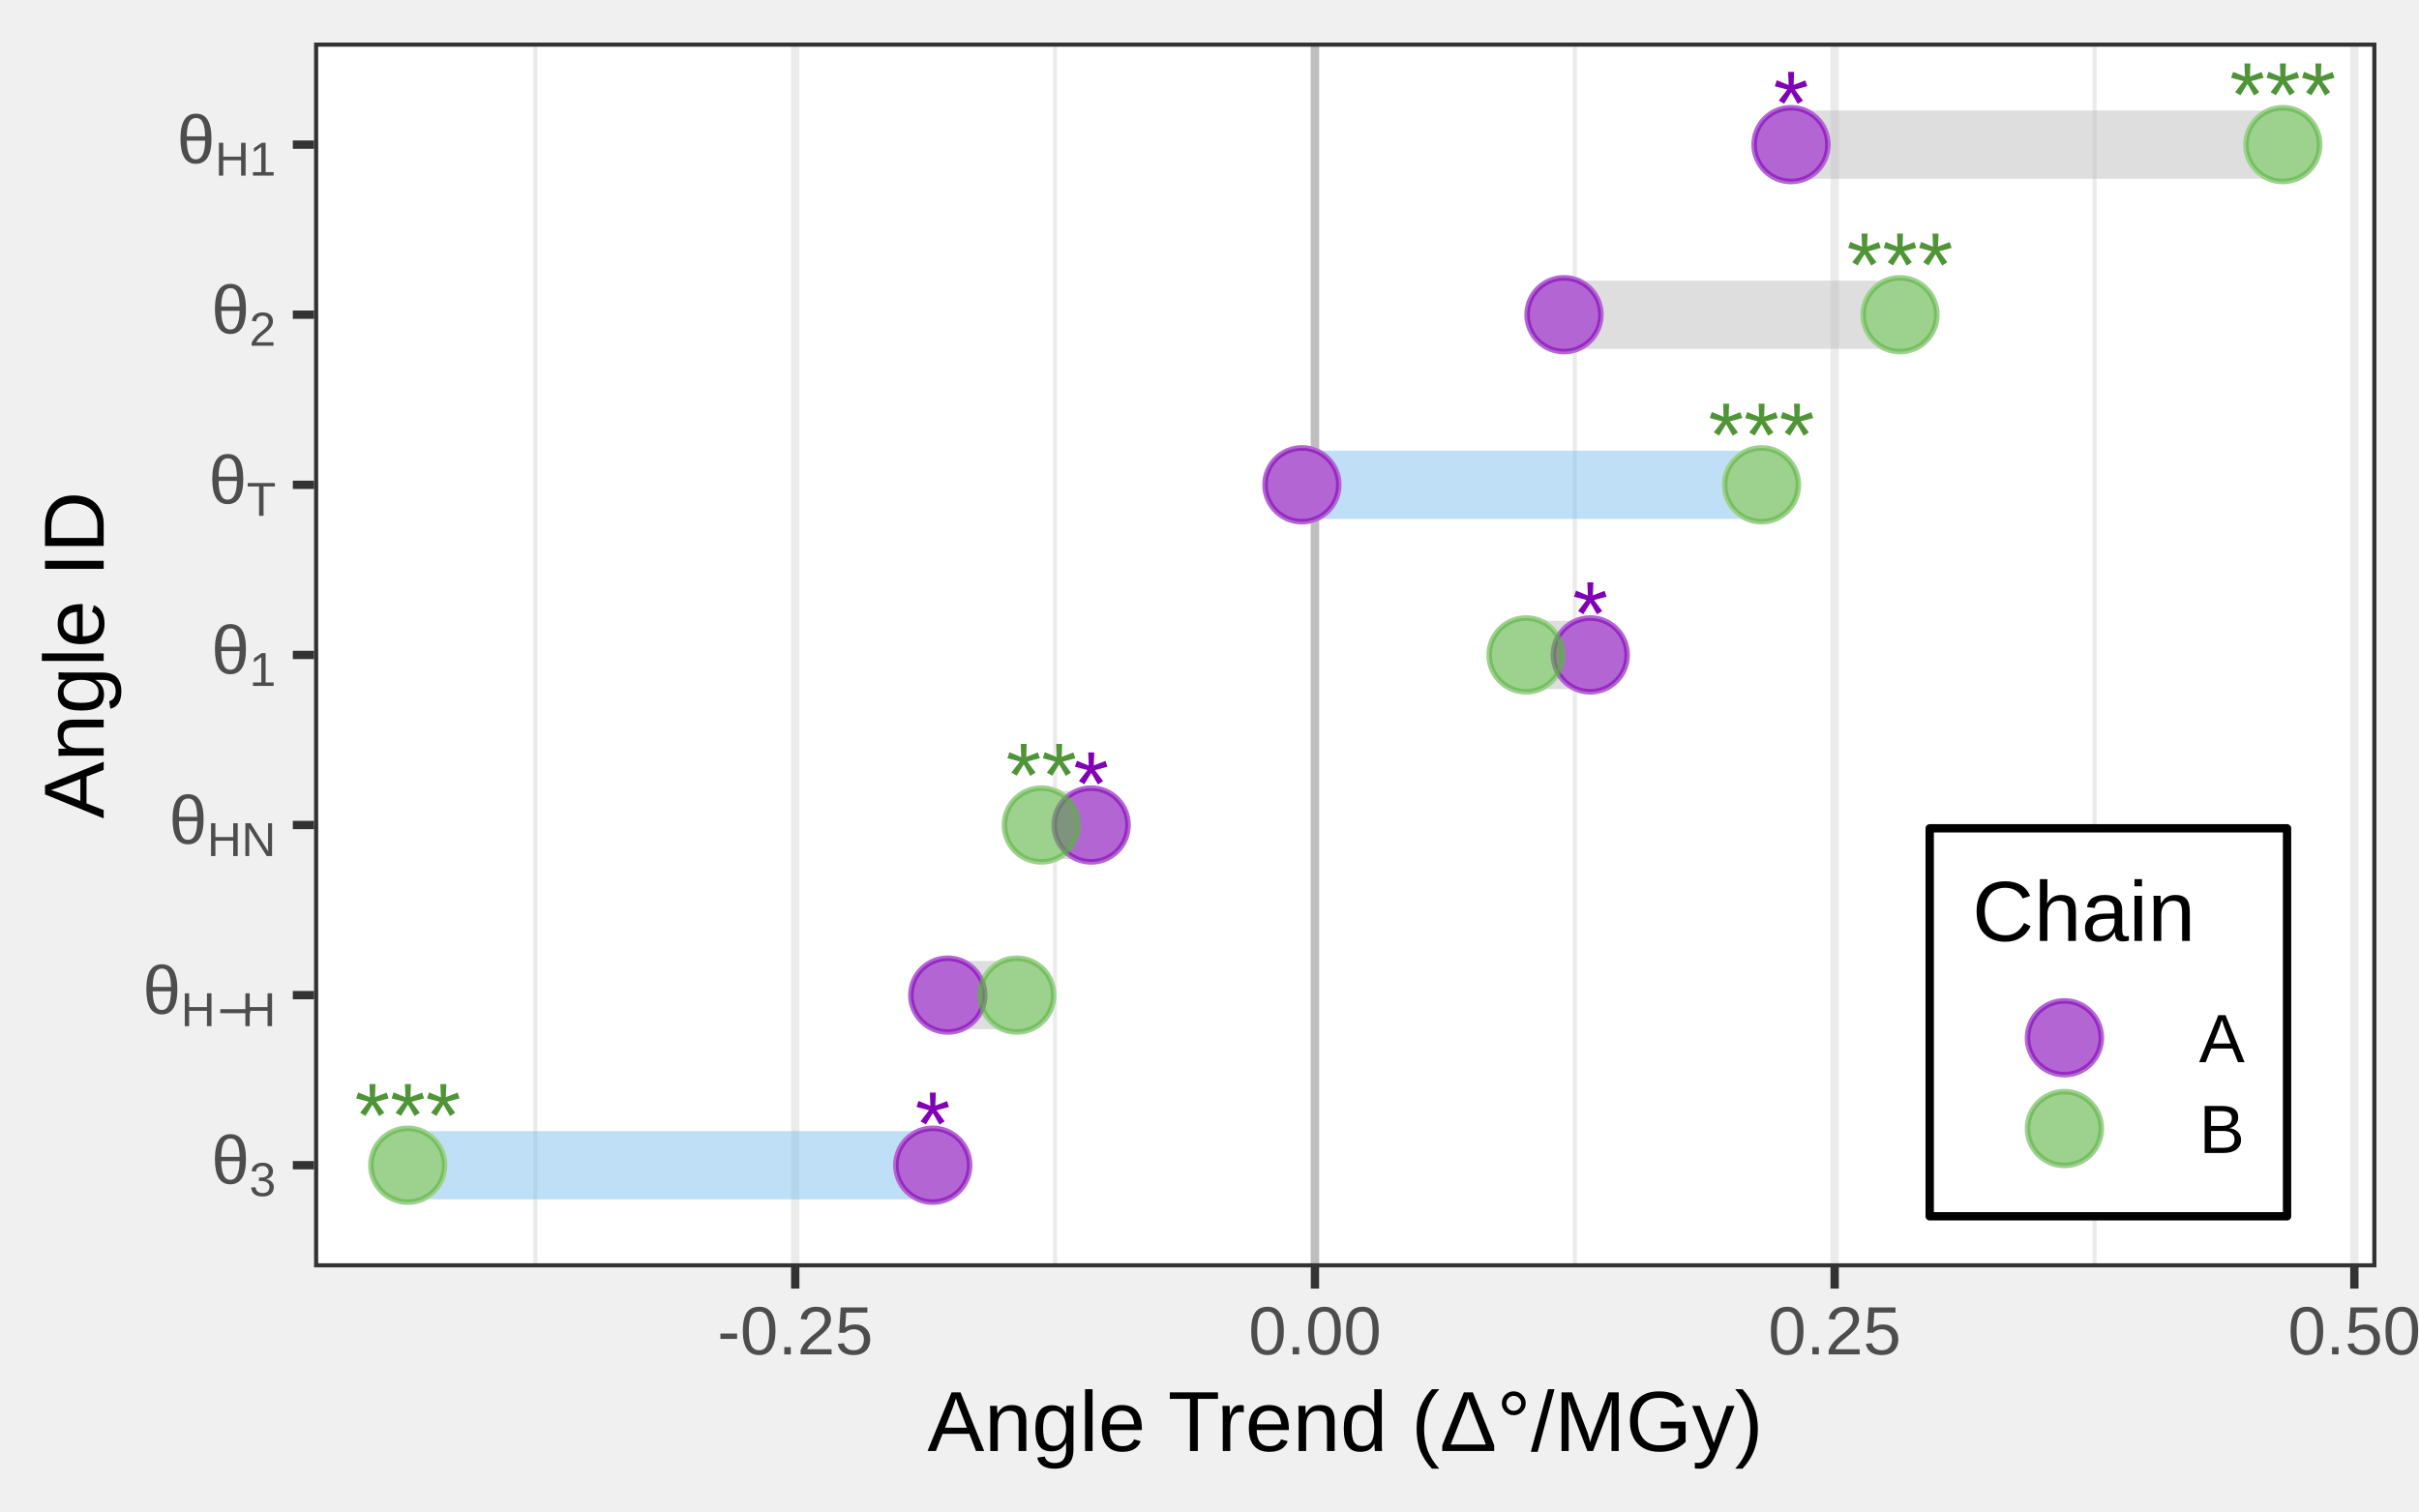
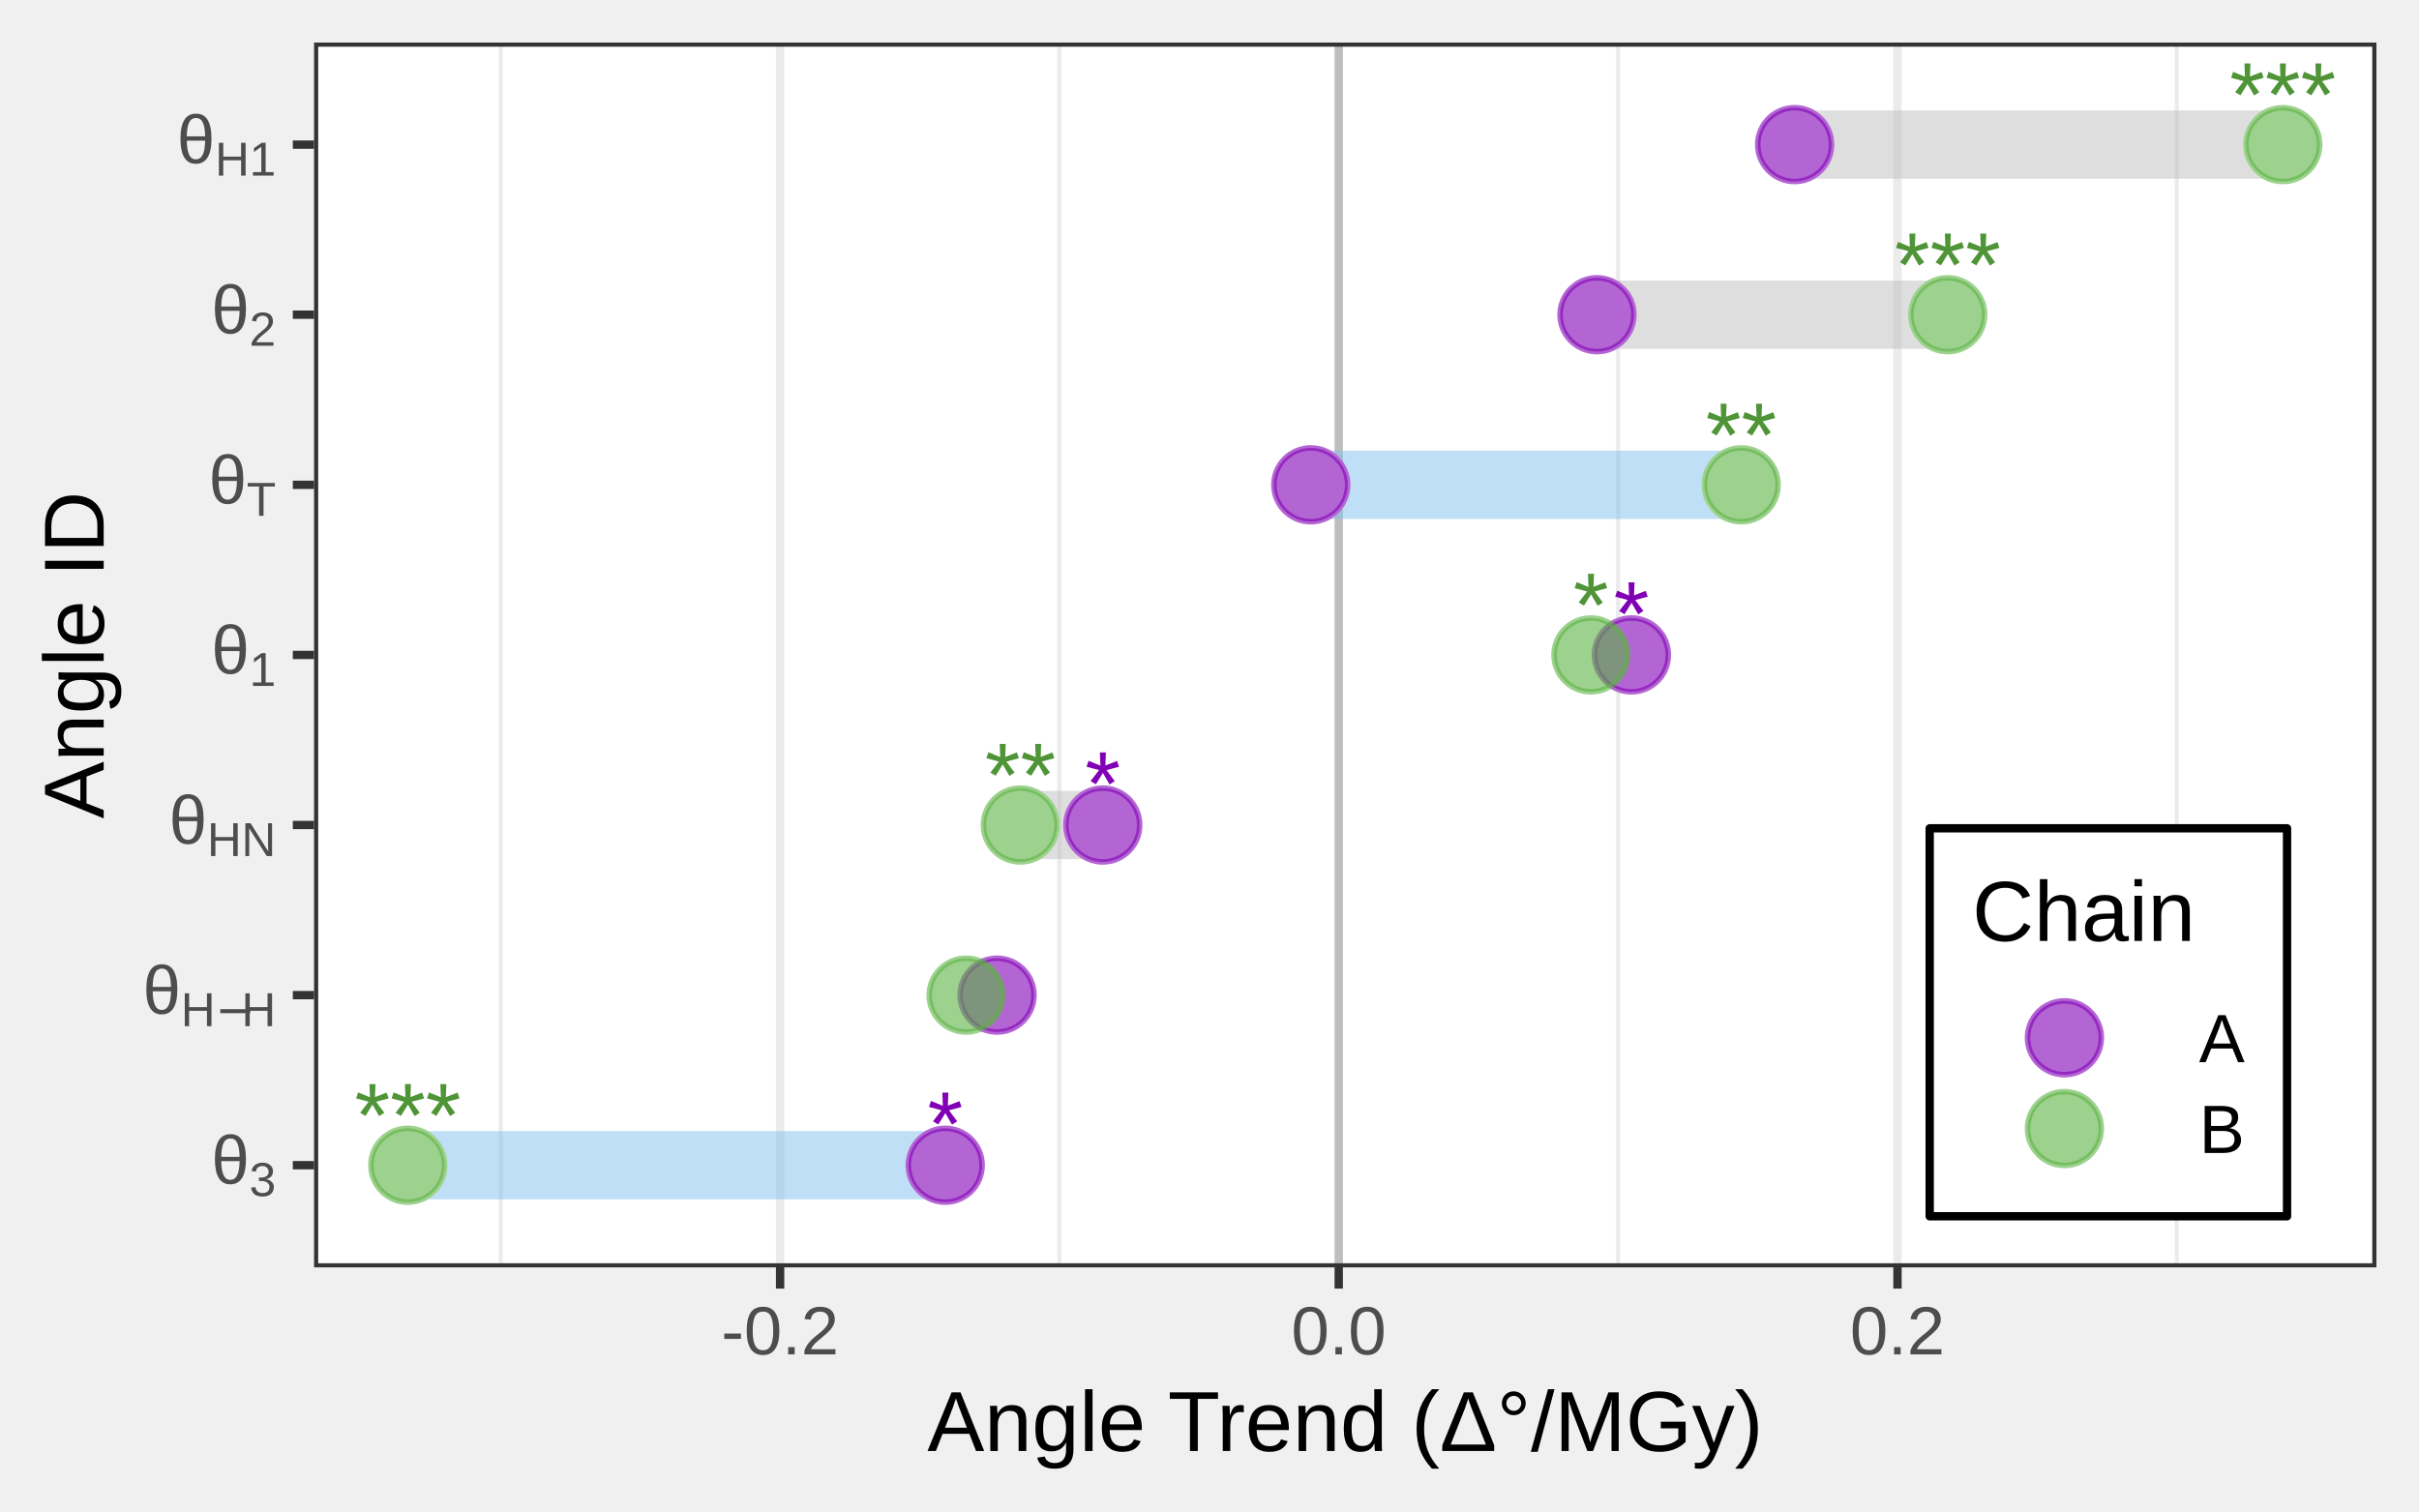
<svg xmlns="http://www.w3.org/2000/svg" width="226.77pt" height="141.73pt" viewBox="0 0 226.77 141.73">
  <g class="svglite">
    <defs>
      <style type="text/css">
    .svglite line, .svglite polyline, .svglite polygon, .svglite path, .svglite rect, .svglite circle {
      fill: none;
      stroke: #000000;
      stroke-linecap: round;
      stroke-linejoin: round;
      stroke-miterlimit: 10.00;
    }
    .svglite text {
      white-space: pre;
    }
    .svglite g.glyphgroup path {
      fill: inherit;
      stroke: none;
    }
  </style>
    </defs>
    <rect width="100%" height="100%" style="stroke: none; fill: none;" />
    <defs>
      <clipPath id="cpMC4wMHwyMjYuNzd8MC4wMHwxNDEuNzM=">
        <rect x="0.00" y="0.00" width="226.77" height="141.73" />
      </clipPath>
    </defs>
    <g clip-path="url(#cpMC4wMHwyMjYuNzd8MC4wMHwxNDEuNzM=)">
</g>
    <defs>
      <clipPath id="cpMjkuNDR8MjIyLjc5fDMuOTl8MTE4Ljgz">
        <rect x="29.44" y="3.99" width="193.34" height="114.85" />
      </clipPath>
    </defs>
    <g clip-path="url(#cpMjkuNDR8MjIyLjc5fDMuOTl8MTE4Ljgz)">
      <rect x="29.44" y="3.99" width="193.34" height="114.85" style="stroke-width: 0.78; stroke: none; fill: #FFFFFF;" />
-       <polyline points="50.19,118.83 50.19,3.99 " style="stroke-width: 0.39; stroke: #EBEBEB; stroke-linecap: butt;" />
-       <polyline points="98.91,118.83 98.91,3.99 " style="stroke-width: 0.39; stroke: #EBEBEB; stroke-linecap: butt;" />
-       <polyline points="147.63,118.83 147.63,3.99 " style="stroke-width: 0.39; stroke: #EBEBEB; stroke-linecap: butt;" />
-       <polyline points="196.35,118.83 196.35,3.99 " style="stroke-width: 0.39; stroke: #EBEBEB; stroke-linecap: butt;" />
-       <polyline points="74.55,118.83 74.55,3.99 " style="stroke-width: 0.78; stroke: #EBEBEB; stroke-linecap: butt;" />
-       <polyline points="123.27,118.83 123.27,3.99 " style="stroke-width: 0.78; stroke: #EBEBEB; stroke-linecap: butt;" />
-       <polyline points="171.99,118.83 171.99,3.99 " style="stroke-width: 0.78; stroke: #EBEBEB; stroke-linecap: butt;" />
-       <polyline points="220.71,118.83 220.71,3.99 " style="stroke-width: 0.78; stroke: #EBEBEB; stroke-linecap: butt;" />
-       <line x1="123.27" y1="118.83" x2="123.27" y2="3.99" style="stroke-width: 0.78; stroke: #BEBEBE; stroke-linecap: butt;" />
-       <line x1="87.44" y1="109.26" x2="38.23" y2="109.26" style="stroke-width: 6.40; stroke: #7EC0EE; stroke-opacity: 0.50; stroke-linecap: butt;" />
-       <line x1="88.85" y1="93.31" x2="95.32" y2="93.31" style="stroke-width: 6.40; stroke: #BEBEBE; stroke-opacity: 0.50; stroke-linecap: butt;" />
-       <line x1="102.29" y1="77.36" x2="97.62" y2="77.36" style="stroke-width: 6.40; stroke: #BEBEBE; stroke-opacity: 0.50; stroke-linecap: butt;" />
-       <line x1="149.08" y1="61.41" x2="143.06" y2="61.41" style="stroke-width: 6.40; stroke: #BEBEBE; stroke-opacity: 0.50; stroke-linecap: butt;" />
-       <line x1="122.05" y1="45.46" x2="165.13" y2="45.46" style="stroke-width: 6.40; stroke: #7EC0EE; stroke-opacity: 0.50; stroke-linecap: butt;" />
-       <line x1="146.62" y1="29.51" x2="178.11" y2="29.51" style="stroke-width: 6.40; stroke: #BEBEBE; stroke-opacity: 0.50; stroke-linecap: butt;" />
-       <line x1="167.90" y1="13.56" x2="214.00" y2="13.56" style="stroke-width: 6.40; stroke: #BEBEBE; stroke-opacity: 0.50; stroke-linecap: butt;" />
-       <circle cx="149.08" cy="61.41" r="3.46" style="stroke-width: 0.52; stroke: #FFFFFF; fill: #FFFFFF;" />
-       <circle cx="143.06" cy="61.41" r="3.46" style="stroke-width: 0.52; stroke: #FFFFFF; fill: #FFFFFF;" />
-       <circle cx="146.62" cy="29.51" r="3.46" style="stroke-width: 0.52; stroke: #FFFFFF; fill: #FFFFFF;" />
-       <circle cx="178.11" cy="29.51" r="3.46" style="stroke-width: 0.52; stroke: #FFFFFF; fill: #FFFFFF;" />
-       <circle cx="87.44" cy="109.26" r="3.46" style="stroke-width: 0.52; stroke: #FFFFFF; fill: #FFFFFF;" />
+       <polyline points="46.94,118.83 46.94,3.99 " style="stroke-width: 0.39; stroke: #EBEBEB; stroke-linecap: butt;" />
+       <polyline points="99.31,118.83 99.31,3.99 " style="stroke-width: 0.39; stroke: #EBEBEB; stroke-linecap: butt;" />
+       <polyline points="151.69,118.83 151.69,3.99 " style="stroke-width: 0.39; stroke: #EBEBEB; stroke-linecap: butt;" />
+       <polyline points="204.06,118.83 204.06,3.99 " style="stroke-width: 0.39; stroke: #EBEBEB; stroke-linecap: butt;" />
+       <polyline points="73.13,118.83 73.13,3.99 " style="stroke-width: 0.78; stroke: #EBEBEB; stroke-linecap: butt;" />
+       <polyline points="125.50,118.83 125.50,3.99 " style="stroke-width: 0.78; stroke: #EBEBEB; stroke-linecap: butt;" />
+       <polyline points="177.88,118.83 177.88,3.99 " style="stroke-width: 0.78; stroke: #EBEBEB; stroke-linecap: butt;" />
+       <line x1="125.50" y1="118.83" x2="125.50" y2="3.99" style="stroke-width: 0.78; stroke: #BEBEBE; stroke-linecap: butt;" />
+       <line x1="88.61" y1="109.26" x2="38.23" y2="109.26" style="stroke-width: 6.40; stroke: #7EC0EE; stroke-opacity: 0.50; stroke-linecap: butt;" />
+       <line x1="93.47" y1="93.31" x2="90.57" y2="93.31" style="stroke-width: 6.40; stroke: #BEBEBE; stroke-opacity: 0.50; stroke-linecap: butt;" />
+       <line x1="103.38" y1="77.36" x2="95.65" y2="77.36" style="stroke-width: 6.40; stroke: #BEBEBE; stroke-opacity: 0.50; stroke-linecap: butt;" />
+       <line x1="152.94" y1="61.41" x2="149.14" y2="61.41" style="stroke-width: 6.40; stroke: #BEBEBE; stroke-opacity: 0.50; stroke-linecap: butt;" />
+       <line x1="122.88" y1="45.46" x2="163.23" y2="45.46" style="stroke-width: 6.40; stroke: #7EC0EE; stroke-opacity: 0.50; stroke-linecap: butt;" />
+       <line x1="149.71" y1="29.51" x2="182.59" y2="29.51" style="stroke-width: 6.40; stroke: #BEBEBE; stroke-opacity: 0.50; stroke-linecap: butt;" />
+       <line x1="168.24" y1="13.56" x2="214.00" y2="13.56" style="stroke-width: 6.40; stroke: #BEBEBE; stroke-opacity: 0.50; stroke-linecap: butt;" />
+       <circle cx="152.94" cy="61.41" r="3.46" style="stroke-width: 0.52; stroke: #FFFFFF; fill: #FFFFFF;" />
+       <circle cx="149.14" cy="61.41" r="3.46" style="stroke-width: 0.52; stroke: #FFFFFF; fill: #FFFFFF;" />
+       <circle cx="149.71" cy="29.51" r="3.46" style="stroke-width: 0.52; stroke: #FFFFFF; fill: #FFFFFF;" />
+       <circle cx="182.59" cy="29.51" r="3.46" style="stroke-width: 0.52; stroke: #FFFFFF; fill: #FFFFFF;" />
+       <circle cx="88.61" cy="109.26" r="3.46" style="stroke-width: 0.52; stroke: #FFFFFF; fill: #FFFFFF;" />
      <circle cx="38.23" cy="109.26" r="3.46" style="stroke-width: 0.52; stroke: #FFFFFF; fill: #FFFFFF;" />
-       <circle cx="122.05" cy="45.46" r="3.46" style="stroke-width: 0.52; stroke: #FFFFFF; fill: #FFFFFF;" />
-       <circle cx="165.13" cy="45.46" r="3.46" style="stroke-width: 0.52; stroke: #FFFFFF; fill: #FFFFFF;" />
-       <circle cx="88.85" cy="93.31" r="3.46" style="stroke-width: 0.52; stroke: #FFFFFF; fill: #FFFFFF;" />
-       <circle cx="95.32" cy="93.31" r="3.46" style="stroke-width: 0.52; stroke: #FFFFFF; fill: #FFFFFF;" />
-       <circle cx="167.90" cy="13.56" r="3.46" style="stroke-width: 0.52; stroke: #FFFFFF; fill: #FFFFFF;" />
+       <circle cx="122.88" cy="45.46" r="3.46" style="stroke-width: 0.52; stroke: #FFFFFF; fill: #FFFFFF;" />
+       <circle cx="163.23" cy="45.46" r="3.46" style="stroke-width: 0.52; stroke: #FFFFFF; fill: #FFFFFF;" />
+       <circle cx="93.47" cy="93.31" r="3.46" style="stroke-width: 0.52; stroke: #FFFFFF; fill: #FFFFFF;" />
+       <circle cx="90.57" cy="93.31" r="3.46" style="stroke-width: 0.52; stroke: #FFFFFF; fill: #FFFFFF;" />
+       <circle cx="168.24" cy="13.56" r="3.46" style="stroke-width: 0.52; stroke: #FFFFFF; fill: #FFFFFF;" />
      <circle cx="214.00" cy="13.56" r="3.46" style="stroke-width: 0.52; stroke: #FFFFFF; fill: #FFFFFF;" />
-       <circle cx="102.29" cy="77.36" r="3.46" style="stroke-width: 0.52; stroke: #FFFFFF; fill: #FFFFFF;" />
-       <circle cx="97.62" cy="77.36" r="3.46" style="stroke-width: 0.52; stroke: #FFFFFF; fill: #FFFFFF;" />
-       <circle cx="149.08" cy="61.41" r="3.46" style="stroke-width: 0.52; stroke: #8100B6; stroke-opacity: 0.60; fill: #8100B6; fill-opacity: 0.60;" />
-       <circle cx="143.06" cy="61.41" r="3.46" style="stroke-width: 0.52; stroke: #5CB344; stroke-opacity: 0.60; fill: #5CB344; fill-opacity: 0.60;" />
-       <circle cx="146.62" cy="29.51" r="3.46" style="stroke-width: 0.52; stroke: #8100B6; stroke-opacity: 0.60; fill: #8100B6; fill-opacity: 0.60;" />
-       <circle cx="178.11" cy="29.51" r="3.46" style="stroke-width: 0.52; stroke: #5CB344; stroke-opacity: 0.60; fill: #5CB344; fill-opacity: 0.60;" />
-       <circle cx="87.44" cy="109.26" r="3.46" style="stroke-width: 0.52; stroke: #8100B6; stroke-opacity: 0.60; fill: #8100B6; fill-opacity: 0.60;" />
+       <circle cx="103.38" cy="77.36" r="3.46" style="stroke-width: 0.52; stroke: #FFFFFF; fill: #FFFFFF;" />
+       <circle cx="95.65" cy="77.36" r="3.46" style="stroke-width: 0.52; stroke: #FFFFFF; fill: #FFFFFF;" />
+       <circle cx="152.94" cy="61.41" r="3.46" style="stroke-width: 0.52; stroke: #8100B6; stroke-opacity: 0.60; fill: #8100B6; fill-opacity: 0.60;" />
+       <circle cx="149.14" cy="61.41" r="3.46" style="stroke-width: 0.52; stroke: #5CB344; stroke-opacity: 0.60; fill: #5CB344; fill-opacity: 0.60;" />
+       <circle cx="149.71" cy="29.51" r="3.46" style="stroke-width: 0.52; stroke: #8100B6; stroke-opacity: 0.60; fill: #8100B6; fill-opacity: 0.60;" />
+       <circle cx="182.59" cy="29.51" r="3.46" style="stroke-width: 0.52; stroke: #5CB344; stroke-opacity: 0.60; fill: #5CB344; fill-opacity: 0.60;" />
+       <circle cx="88.61" cy="109.26" r="3.46" style="stroke-width: 0.52; stroke: #8100B6; stroke-opacity: 0.60; fill: #8100B6; fill-opacity: 0.60;" />
      <circle cx="38.23" cy="109.26" r="3.46" style="stroke-width: 0.52; stroke: #5CB344; stroke-opacity: 0.60; fill: #5CB344; fill-opacity: 0.60;" />
-       <circle cx="122.05" cy="45.46" r="3.46" style="stroke-width: 0.52; stroke: #8100B6; stroke-opacity: 0.60; fill: #8100B6; fill-opacity: 0.60;" />
-       <circle cx="165.13" cy="45.46" r="3.46" style="stroke-width: 0.52; stroke: #5CB344; stroke-opacity: 0.60; fill: #5CB344; fill-opacity: 0.60;" />
-       <circle cx="88.85" cy="93.31" r="3.46" style="stroke-width: 0.52; stroke: #8100B6; stroke-opacity: 0.60; fill: #8100B6; fill-opacity: 0.60;" />
-       <circle cx="95.32" cy="93.31" r="3.46" style="stroke-width: 0.52; stroke: #5CB344; stroke-opacity: 0.60; fill: #5CB344; fill-opacity: 0.60;" />
-       <circle cx="167.90" cy="13.56" r="3.46" style="stroke-width: 0.52; stroke: #8100B6; stroke-opacity: 0.60; fill: #8100B6; fill-opacity: 0.60;" />
+       <circle cx="122.88" cy="45.46" r="3.46" style="stroke-width: 0.52; stroke: #8100B6; stroke-opacity: 0.60; fill: #8100B6; fill-opacity: 0.60;" />
+       <circle cx="163.23" cy="45.46" r="3.46" style="stroke-width: 0.52; stroke: #5CB344; stroke-opacity: 0.60; fill: #5CB344; fill-opacity: 0.60;" />
+       <circle cx="93.47" cy="93.31" r="3.46" style="stroke-width: 0.52; stroke: #8100B6; stroke-opacity: 0.60; fill: #8100B6; fill-opacity: 0.60;" />
+       <circle cx="90.57" cy="93.31" r="3.46" style="stroke-width: 0.52; stroke: #5CB344; stroke-opacity: 0.60; fill: #5CB344; fill-opacity: 0.60;" />
+       <circle cx="168.24" cy="13.56" r="3.46" style="stroke-width: 0.52; stroke: #8100B6; stroke-opacity: 0.60; fill: #8100B6; fill-opacity: 0.60;" />
      <circle cx="214.00" cy="13.56" r="3.46" style="stroke-width: 0.52; stroke: #5CB344; stroke-opacity: 0.60; fill: #5CB344; fill-opacity: 0.60;" />
-       <circle cx="102.29" cy="77.36" r="3.46" style="stroke-width: 0.52; stroke: #8100B6; stroke-opacity: 0.60; fill: #8100B6; fill-opacity: 0.60;" />
-       <circle cx="97.62" cy="77.36" r="3.46" style="stroke-width: 0.52; stroke: #5CB344; stroke-opacity: 0.60; fill: #5CB344; fill-opacity: 0.60;" />
-       <text x="149.08" y="60.48" text-anchor="middle" style="font-size: 8.54px;fill: #8100B6; font-family: &quot;Arial&quot;;" textLength="3.31px" lengthAdjust="spacingAndGlyphs">*</text>
-       <text x="146.62" y="28.58" text-anchor="middle" style="font-size: 8.54px;fill: #8100B6; font-family: &quot;Arial&quot;;" textLength="2.38px" lengthAdjust="spacingAndGlyphs"> </text>
-       <text x="87.44" y="108.33" text-anchor="middle" style="font-size: 8.54px;fill: #8100B6; font-family: &quot;Arial&quot;;" textLength="3.31px" lengthAdjust="spacingAndGlyphs">*</text>
-       <text x="122.05" y="44.53" text-anchor="middle" style="font-size: 8.54px;fill: #8100B6; font-family: &quot;Arial&quot;;" textLength="2.38px" lengthAdjust="spacingAndGlyphs"> </text>
-       <text x="88.85" y="92.38" text-anchor="middle" style="font-size: 8.54px;fill: #8100B6; font-family: &quot;Arial&quot;;" textLength="2.38px" lengthAdjust="spacingAndGlyphs"> </text>
-       <text x="167.90" y="12.62" text-anchor="middle" style="font-size: 8.54px;fill: #8100B6; font-family: &quot;Arial&quot;;" textLength="3.31px" lengthAdjust="spacingAndGlyphs">*</text>
-       <text x="102.29" y="76.43" text-anchor="middle" style="font-size: 8.54px;fill: #8100B6; font-family: &quot;Arial&quot;;" textLength="3.31px" lengthAdjust="spacingAndGlyphs">*</text>
-       <text x="143.06" y="59.68" text-anchor="middle" style="font-size: 8.54px;fill: #4F9437; font-family: &quot;Arial&quot;;" textLength="2.38px" lengthAdjust="spacingAndGlyphs"> </text>
-       <text x="178.11" y="27.78" text-anchor="middle" style="font-size: 8.54px;fill: #4F9437; font-family: &quot;Arial&quot;;" textLength="9.94px" lengthAdjust="spacingAndGlyphs">***</text>
+       <circle cx="103.38" cy="77.36" r="3.46" style="stroke-width: 0.52; stroke: #8100B6; stroke-opacity: 0.60; fill: #8100B6; fill-opacity: 0.60;" />
+       <circle cx="95.65" cy="77.36" r="3.46" style="stroke-width: 0.52; stroke: #5CB344; stroke-opacity: 0.60; fill: #5CB344; fill-opacity: 0.60;" />
+       <text x="152.94" y="60.48" text-anchor="middle" style="font-size: 8.54px;fill: #8100B6; font-family: &quot;Arial&quot;;" textLength="3.31px" lengthAdjust="spacingAndGlyphs">*</text>
+       <text x="149.71" y="28.58" text-anchor="middle" style="font-size: 8.54px;fill: #8100B6; font-family: &quot;Arial&quot;;" textLength="2.38px" lengthAdjust="spacingAndGlyphs"> </text>
+       <text x="88.61" y="108.33" text-anchor="middle" style="font-size: 8.54px;fill: #8100B6; font-family: &quot;Arial&quot;;" textLength="3.31px" lengthAdjust="spacingAndGlyphs">*</text>
+       <text x="122.88" y="44.53" text-anchor="middle" style="font-size: 8.54px;fill: #8100B6; font-family: &quot;Arial&quot;;" textLength="2.38px" lengthAdjust="spacingAndGlyphs"> </text>
+       <text x="93.47" y="92.38" text-anchor="middle" style="font-size: 8.54px;fill: #8100B6; font-family: &quot;Arial&quot;;" textLength="2.38px" lengthAdjust="spacingAndGlyphs"> </text>
+       <text x="168.24" y="12.62" text-anchor="middle" style="font-size: 8.54px;fill: #8100B6; font-family: &quot;Arial&quot;;" textLength="2.38px" lengthAdjust="spacingAndGlyphs"> </text>
+       <text x="103.38" y="76.43" text-anchor="middle" style="font-size: 8.54px;fill: #8100B6; font-family: &quot;Arial&quot;;" textLength="3.31px" lengthAdjust="spacingAndGlyphs">*</text>
+       <text x="149.14" y="59.68" text-anchor="middle" style="font-size: 8.54px;fill: #4F9437; font-family: &quot;Arial&quot;;" textLength="3.31px" lengthAdjust="spacingAndGlyphs">*</text>
+       <text x="182.59" y="27.78" text-anchor="middle" style="font-size: 8.54px;fill: #4F9437; font-family: &quot;Arial&quot;;" textLength="9.94px" lengthAdjust="spacingAndGlyphs">***</text>
      <text x="38.23" y="107.53" text-anchor="middle" style="font-size: 8.54px;fill: #4F9437; font-family: &quot;Arial&quot;;" textLength="9.94px" lengthAdjust="spacingAndGlyphs">***</text>
-       <text x="165.13" y="43.73" text-anchor="middle" style="font-size: 8.54px;fill: #4F9437; font-family: &quot;Arial&quot;;" textLength="9.94px" lengthAdjust="spacingAndGlyphs">***</text>
-       <text x="95.32" y="91.58" text-anchor="middle" style="font-size: 8.54px;fill: #4F9437; font-family: &quot;Arial&quot;;" textLength="2.38px" lengthAdjust="spacingAndGlyphs"> </text>
+       <text x="163.23" y="43.73" text-anchor="middle" style="font-size: 8.54px;fill: #4F9437; font-family: &quot;Arial&quot;;" textLength="6.62px" lengthAdjust="spacingAndGlyphs">**</text>
+       <text x="90.57" y="91.58" text-anchor="middle" style="font-size: 8.54px;fill: #4F9437; font-family: &quot;Arial&quot;;" textLength="2.38px" lengthAdjust="spacingAndGlyphs"> </text>
      <text x="214.00" y="11.83" text-anchor="middle" style="font-size: 8.54px;fill: #4F9437; font-family: &quot;Arial&quot;;" textLength="9.94px" lengthAdjust="spacingAndGlyphs">***</text>
-       <text x="97.62" y="75.63" text-anchor="middle" style="font-size: 8.54px;fill: #4F9437; font-family: &quot;Arial&quot;;" textLength="6.62px" lengthAdjust="spacingAndGlyphs">**</text>
+       <text x="95.65" y="75.63" text-anchor="middle" style="font-size: 8.54px;fill: #4F9437; font-family: &quot;Arial&quot;;" textLength="6.62px" lengthAdjust="spacingAndGlyphs">**</text>
      <rect x="29.44" y="3.99" width="193.34" height="114.85" style="stroke-width: 0.78; stroke: #333333;" />
    </g>
    <g clip-path="url(#cpMC4wMHwyMjYuNzd8MC4wMHwxNDEuNzM=)">
      <text x="19.82" y="110.99" style="font-size: 6.40px;fill: #4D4D4D; font-family: &quot;Arial&quot;;" textLength="3.55px" lengthAdjust="spacingAndGlyphs">θ</text>
      <text x="23.37" y="112.15" style="font-size: 4.48px;fill: #4D4D4D; font-family: &quot;Arial&quot;;" textLength="2.48px" lengthAdjust="spacingAndGlyphs">3</text>
      <text x="13.39" y="95.06" style="font-size: 6.40px;fill: #4D4D4D; font-family: &quot;Arial&quot;;" textLength="3.55px" lengthAdjust="spacingAndGlyphs">θ</text>
      <text x="16.95" y="96.22" style="font-size: 4.48px;fill: #4D4D4D; font-family: &quot;Arial&quot;;" textLength="3.23px" lengthAdjust="spacingAndGlyphs">H</text>
      <text x="20.18" y="96.22" style="font-size: 4.48px;fill: #4D4D4D; font-family: &quot;Symbol&quot;;" textLength="2.45px" lengthAdjust="spacingAndGlyphs">−</text>
      <text x="22.63" y="96.22" style="font-size: 4.48px;fill: #4D4D4D; font-family: &quot;Arial&quot;;" textLength="3.23px" lengthAdjust="spacingAndGlyphs">H</text>
      <text x="15.85" y="79.11" style="font-size: 6.40px;fill: #4D4D4D; font-family: &quot;Arial&quot;;" textLength="3.55px" lengthAdjust="spacingAndGlyphs">θ</text>
      <text x="19.41" y="80.27" style="font-size: 4.48px;fill: #4D4D4D; font-family: &quot;Arial&quot;;" textLength="3.23px" lengthAdjust="spacingAndGlyphs">H</text>
      <text x="22.63" y="80.27" style="font-size: 4.48px;fill: #4D4D4D; font-family: &quot;Arial&quot;;" textLength="3.23px" lengthAdjust="spacingAndGlyphs">N</text>
      <text x="19.82" y="63.16" style="font-size: 6.40px;fill: #4D4D4D; font-family: &quot;Arial&quot;;" textLength="3.55px" lengthAdjust="spacingAndGlyphs">θ</text>
      <text x="23.37" y="64.32" style="font-size: 4.48px;fill: #4D4D4D; font-family: &quot;Arial&quot;;" textLength="2.48px" lengthAdjust="spacingAndGlyphs">1</text>
      <text x="19.57" y="47.21" style="font-size: 6.40px;fill: #4D4D4D; font-family: &quot;Arial&quot;;" textLength="3.55px" lengthAdjust="spacingAndGlyphs">θ</text>
      <text x="23.13" y="48.37" style="font-size: 4.48px;fill: #4D4D4D; font-family: &quot;Arial&quot;;" textLength="2.73px" lengthAdjust="spacingAndGlyphs">T</text>
      <text x="19.82" y="31.26" style="font-size: 6.40px;fill: #4D4D4D; font-family: &quot;Arial&quot;;" textLength="3.55px" lengthAdjust="spacingAndGlyphs">θ</text>
      <text x="23.37" y="32.42" style="font-size: 4.48px;fill: #4D4D4D; font-family: &quot;Arial&quot;;" textLength="2.48px" lengthAdjust="spacingAndGlyphs">2</text>
      <text x="16.59" y="15.30" style="font-size: 6.40px;fill: #4D4D4D; font-family: &quot;Arial&quot;;" textLength="3.55px" lengthAdjust="spacingAndGlyphs">θ</text>
      <text x="20.15" y="16.47" style="font-size: 4.48px;fill: #4D4D4D; font-family: &quot;Arial&quot;;" textLength="3.23px" lengthAdjust="spacingAndGlyphs">H</text>
      <text x="23.37" y="16.47" style="font-size: 4.48px;fill: #4D4D4D; font-family: &quot;Arial&quot;;" textLength="2.48px" lengthAdjust="spacingAndGlyphs">1</text>
      <polyline points="27.45,109.26 29.44,109.26 " style="stroke-width: 0.78; stroke: #333333; stroke-linecap: butt;" />
      <polyline points="27.45,93.31 29.44,93.31 " style="stroke-width: 0.78; stroke: #333333; stroke-linecap: butt;" />
      <polyline points="27.45,77.36 29.44,77.36 " style="stroke-width: 0.78; stroke: #333333; stroke-linecap: butt;" />
      <polyline points="27.45,61.41 29.44,61.41 " style="stroke-width: 0.78; stroke: #333333; stroke-linecap: butt;" />
      <polyline points="27.45,45.46 29.44,45.46 " style="stroke-width: 0.78; stroke: #333333; stroke-linecap: butt;" />
      <polyline points="27.45,29.51 29.44,29.51 " style="stroke-width: 0.78; stroke: #333333; stroke-linecap: butt;" />
      <polyline points="27.45,13.56 29.44,13.56 " style="stroke-width: 0.78; stroke: #333333; stroke-linecap: butt;" />
-       <polyline points="74.55,120.83 74.55,118.83 " style="stroke-width: 0.78; stroke: #333333; stroke-linecap: butt;" />
-       <polyline points="123.27,120.83 123.27,118.83 " style="stroke-width: 0.78; stroke: #333333; stroke-linecap: butt;" />
-       <polyline points="171.99,120.83 171.99,118.83 " style="stroke-width: 0.78; stroke: #333333; stroke-linecap: butt;" />
-       <polyline points="220.71,120.83 220.71,118.83 " style="stroke-width: 0.78; stroke: #333333; stroke-linecap: butt;" />
-       <text x="74.55" y="127.00" text-anchor="middle" style="font-size: 6.40px;fill: #4D4D4D; font-family: &quot;Arial&quot;;" textLength="14.55px" lengthAdjust="spacingAndGlyphs">-0.25</text>
-       <text x="123.27" y="127.00" text-anchor="middle" style="font-size: 6.40px;fill: #4D4D4D; font-family: &quot;Arial&quot;;" textLength="12.42px" lengthAdjust="spacingAndGlyphs">0.00</text>
-       <text x="171.99" y="127.00" text-anchor="middle" style="font-size: 6.40px;fill: #4D4D4D; font-family: &quot;Arial&quot;;" textLength="12.42px" lengthAdjust="spacingAndGlyphs">0.25</text>
-       <text x="220.71" y="127.00" text-anchor="middle" style="font-size: 6.40px;fill: #4D4D4D; font-family: &quot;Arial&quot;;" textLength="12.42px" lengthAdjust="spacingAndGlyphs">0.50</text>
+       <polyline points="73.13,120.83 73.13,118.83 " style="stroke-width: 0.78; stroke: #333333; stroke-linecap: butt;" />
+       <polyline points="125.50,120.83 125.50,118.83 " style="stroke-width: 0.78; stroke: #333333; stroke-linecap: butt;" />
+       <polyline points="177.88,120.83 177.88,118.83 " style="stroke-width: 0.78; stroke: #333333; stroke-linecap: butt;" />
+       <text x="73.13" y="127.00" text-anchor="middle" style="font-size: 6.40px;fill: #4D4D4D; font-family: &quot;Arial&quot;;" textLength="11.00px" lengthAdjust="spacingAndGlyphs">-0.2</text>
+       <text x="125.50" y="127.00" text-anchor="middle" style="font-size: 6.40px;fill: #4D4D4D; font-family: &quot;Arial&quot;;" textLength="8.88px" lengthAdjust="spacingAndGlyphs">0.0</text>
+       <text x="177.88" y="127.00" text-anchor="middle" style="font-size: 6.40px;fill: #4D4D4D; font-family: &quot;Arial&quot;;" textLength="8.88px" lengthAdjust="spacingAndGlyphs">0.2</text>
      <text x="126.11" y="136.06" text-anchor="middle" style="font-size: 8.00px; font-family: &quot;Arial&quot;;" textLength="78.41px" lengthAdjust="spacingAndGlyphs">Angle Trend (Δ°/MGy)</text>
      <text transform="translate(9.72,61.41) rotate(-90)" text-anchor="middle" style="font-size: 8.00px; font-family: &quot;Arial&quot;;" textLength="30.70px" lengthAdjust="spacingAndGlyphs">Angle ID</text>
      <rect x="180.90" y="77.67" width="33.50" height="36.38" style="stroke-width: 0.78; fill: #FFFFFF;" />
      <text x="184.89" y="88.23" style="font-size: 8.00px; font-family: &quot;Arial&quot;;" textLength="20.92px" lengthAdjust="spacingAndGlyphs">Chain</text>
      <rect x="184.89" y="93.06" width="17.28" height="8.50" style="stroke-width: 0.78; stroke: none; fill: #FFFFFF;" />
      <circle cx="193.53" cy="97.31" r="3.46" style="stroke-width: 0.52; stroke: #8100B6; stroke-opacity: 0.60; fill: #8100B6; fill-opacity: 0.60;" />
      <rect x="184.89" y="101.56" width="17.28" height="8.50" style="stroke-width: 0.78; stroke: none; fill: #FFFFFF;" />
      <circle cx="193.53" cy="105.82" r="3.46" style="stroke-width: 0.52; stroke: #5CB344; stroke-opacity: 0.60; fill: #5CB344; fill-opacity: 0.60;" />
      <text x="206.15" y="99.60" style="font-size: 6.40px; font-family: &quot;Arial&quot;;" textLength="4.27px" lengthAdjust="spacingAndGlyphs">A</text>
      <text x="206.15" y="108.11" style="font-size: 6.40px; font-family: &quot;Arial&quot;;" textLength="4.27px" lengthAdjust="spacingAndGlyphs">B</text>
    </g>
  </g>
</svg>
